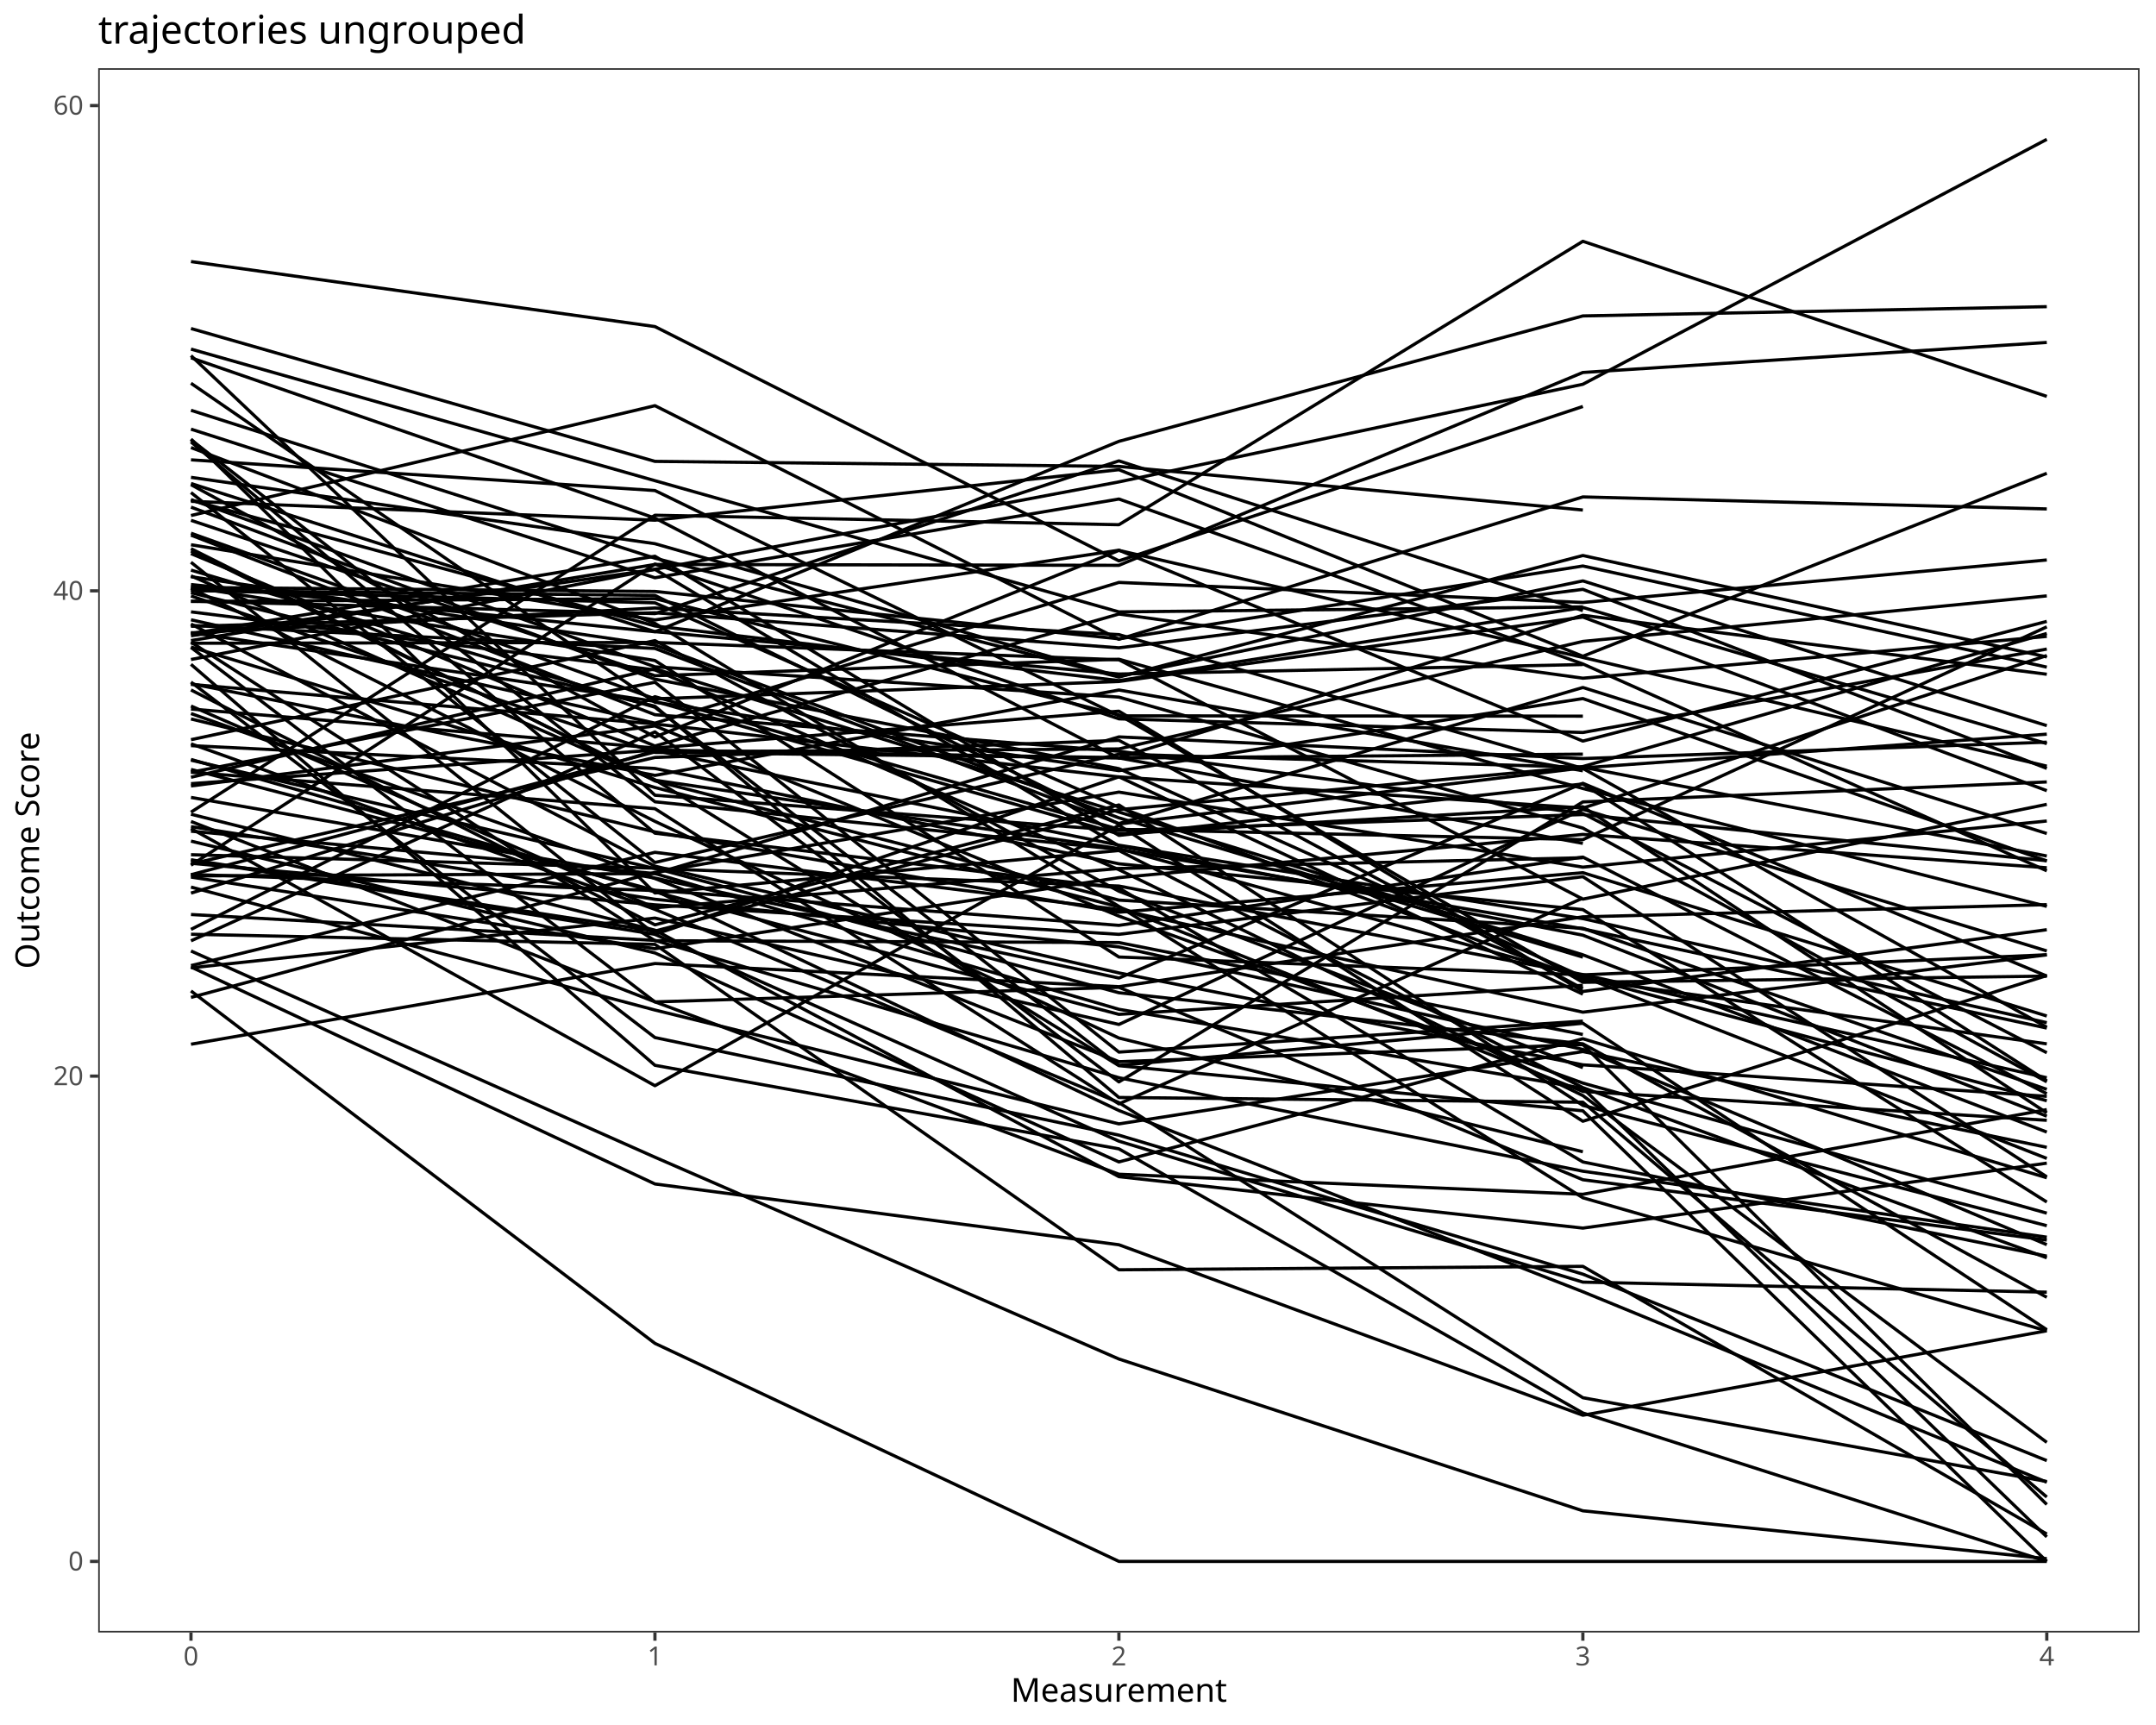
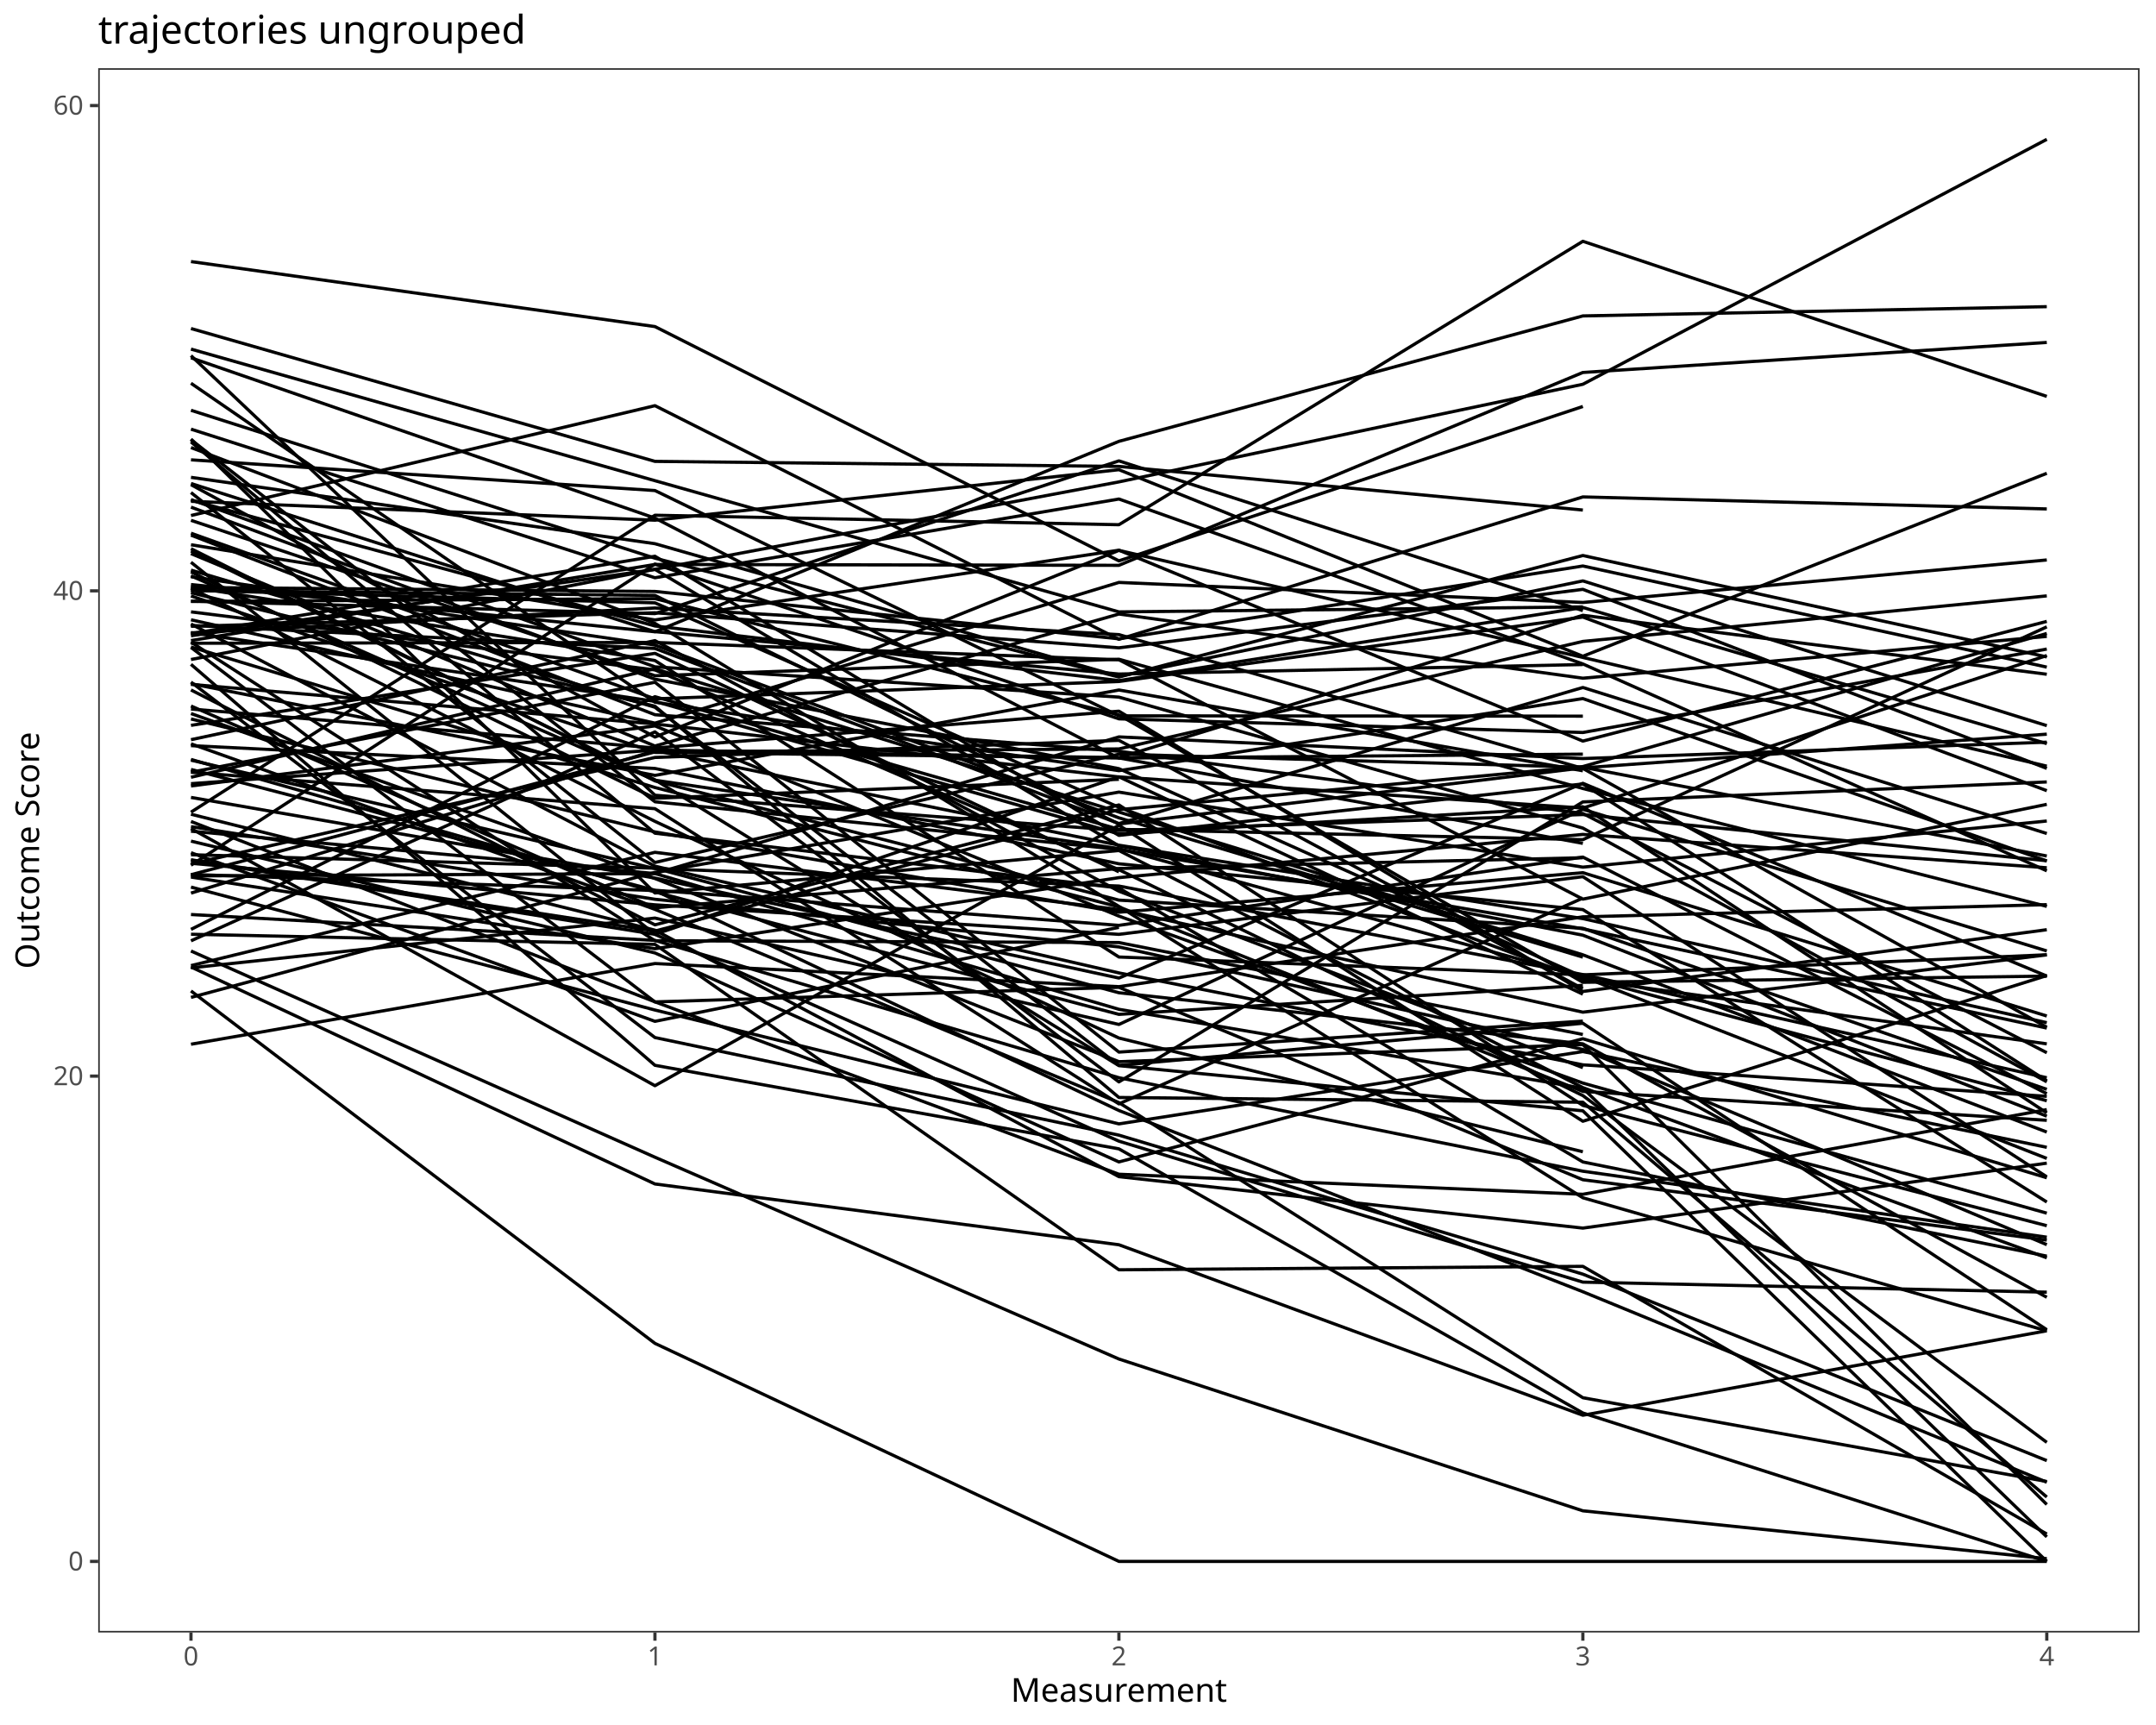
<svg xmlns="http://www.w3.org/2000/svg" class="svglite" data-engine-version="2.0" width="720.00pt" height="576.00pt" viewBox="0 0 720.00 576.00">
  <defs>
    <style type="text/css">
    .svglite line, .svglite polyline, .svglite polygon, .svglite path, .svglite rect, .svglite circle {
      fill: none;
      stroke: #000000;
      stroke-linecap: round;
      stroke-linejoin: round;
      stroke-miterlimit: 10.00;
    }
  </style>
  </defs>
  <rect width="100%" height="100%" style="stroke: none; fill: #FFFFFF;" />
  <defs>
    <clipPath id="cpMC4wMHw3MjAuMDB8MC4wMHw1NzYuMDA=">
      <rect x="0.00" y="0.00" width="720.00" height="576.00" />
    </clipPath>
  </defs>
  <g clip-path="url(#cpMC4wMHw3MjAuMDB8MC4wMHw1NzYuMDA=)">
    <rect x="0.00" y="0.00" width="720.00" height="576.00" style="stroke-width: 1.07; stroke: #FFFFFF; fill: #FFFFFF;" />
  </g>
  <defs>
    <clipPath id="cpMzIuNzl8NzE0LjUyfDIyLjc4fDU0NS4xMQ==">
      <rect x="32.79" y="22.78" width="681.73" height="522.33" />
    </clipPath>
  </defs>
  <g clip-path="url(#cpMzIuNzl8NzE0LjUyfDIyLjc4fDU0NS4xMQ==)">
    <rect x="32.79" y="22.78" width="681.73" height="522.33" style="stroke-width: 1.07; stroke: none; fill: #FFFFFF;" />
    <polyline points="63.78,228.30 218.72,258.92 373.66,230.40 528.60,257.37 " style="stroke-width: 1.07; stroke-linecap: butt;" />
    <polyline points="63.78,277.55 218.72,291.69 373.66,246.06 528.60,253.29 683.53,247.82 " style="stroke-width: 1.07; stroke-linecap: butt;" />
    <polyline points="63.78,119.47 218.72,173.00 373.66,253.14 528.60,251.82 " style="stroke-width: 1.07; stroke-linecap: butt;" />
    <polyline points="63.78,209.13 218.72,204.61 373.66,216.32 528.60,196.79 683.53,256.58 " style="stroke-width: 1.07; stroke-linecap: butt;" />
    <polyline points="63.78,287.21 218.72,311.99 373.66,259.39 528.60,331.97 " style="stroke-width: 1.07; stroke-linecap: butt;" />
    <polyline points="63.78,192.29 218.72,260.52 373.66,283.37 528.60,326.15 683.53,386.81 " style="stroke-width: 1.07; stroke-linecap: butt;" />
    <polyline points="63.78,227.75 218.72,346.45 373.66,379.04 528.60,425.46 683.53,487.71 " style="stroke-width: 1.07; stroke-linecap: butt;" />
    <polyline points="63.78,238.26 218.72,293.35 373.66,354.51 528.60,348.80 683.53,502.37 " style="stroke-width: 1.07; stroke-linecap: butt;" />
    <polyline points="63.78,197.12 218.72,201.30 373.66,269.56 528.60,326.97 683.53,348.56 " style="stroke-width: 1.07; stroke-linecap: butt;" />
    <polyline points="63.78,288.27 218.72,302.13 373.66,311.99 528.60,292.73 683.53,392.96 " style="stroke-width: 1.07; stroke-linecap: butt;" />
    <polyline points="63.78,248.98 218.72,256.60 373.66,288.43 528.60,303.73 683.53,401.37 " style="stroke-width: 1.07; stroke-linecap: butt;" />
    <polyline points="63.78,253.83 218.72,290.02 373.66,295.86 528.60,325.43 683.53,359.87 " style="stroke-width: 1.07; stroke-linecap: butt;" />
    <polyline points="63.78,214.42 218.72,314.12 373.66,314.73 528.60,345.43 " style="stroke-width: 1.07; stroke-linecap: butt;" />
    <polyline points="63.78,212.30 218.72,190.13 373.66,282.45 528.60,312.27 683.53,372.71 " style="stroke-width: 1.07; stroke-linecap: butt;" />
    <polyline points="63.78,235.75 218.72,303.12 373.66,290.00 528.60,286.41 " style="stroke-width: 1.07; stroke-linecap: butt;" />
    <polyline points="63.78,259.54 218.72,223.31 373.66,271.15 528.60,318.83 683.53,378.01 " style="stroke-width: 1.07; stroke-linecap: butt;" />
    <polyline points="63.78,221.83 218.72,355.72 373.66,383.62 528.60,471.82 683.53,521.37 " style="stroke-width: 1.07; stroke-linecap: butt;" />
    <polyline points="63.78,274.30 218.72,334.53 373.66,392.09 528.60,398.79 683.53,370.51 " style="stroke-width: 1.07; stroke-linecap: butt;" />
    <polyline points="63.78,330.89 218.72,448.57 373.66,521.37 528.60,521.37 683.53,521.37 " style="stroke-width: 1.07; stroke-linecap: butt;" />
    <polyline points="63.78,167.40 218.72,173.70 373.66,156.84 528.60,219.13 683.53,158.04 " style="stroke-width: 1.07; stroke-linecap: butt;" />
    <polyline points="63.78,253.59 218.72,297.82 373.66,338.71 528.60,329.01 " style="stroke-width: 1.07; stroke-linecap: butt;" />
    <polyline points="63.78,190.37 218.72,236.16 373.66,355.74 528.60,341.68 683.53,444.01 " style="stroke-width: 1.07; stroke-linecap: butt;" />
    <polyline points="63.78,147.56 218.72,278.22 373.66,296.52 528.60,387.99 683.53,419.44 " style="stroke-width: 1.07; stroke-linecap: butt;" />
    <polyline points="63.78,164.47 218.72,288.00 373.66,251.82 528.60,256.19 683.53,285.83 " style="stroke-width: 1.07; stroke-linecap: butt;" />
    <polyline points="63.78,169.34 218.72,226.79 373.66,256.67 528.60,326.18 683.53,367.55 " style="stroke-width: 1.07; stroke-linecap: butt;" />
    <polyline points="63.78,187.74 218.72,312.00 373.66,381.05 528.60,428.12 683.53,431.47 " style="stroke-width: 1.07; stroke-linecap: butt;" />
    <polyline points="63.78,287.10 218.72,310.89 373.66,270.35 528.60,255.96 683.53,211.52 " style="stroke-width: 1.07; stroke-linecap: butt;" />
    <polyline points="63.78,311.96 218.72,315.34 373.66,424.00 528.60,422.85 683.53,512.23 " style="stroke-width: 1.07; stroke-linecap: butt;" />
    <polyline points="63.78,291.99 218.72,297.37 373.66,370.81 528.60,431.33 683.53,494.93 " style="stroke-width: 1.07; stroke-linecap: butt;" />
    <polyline points="63.78,310.33 218.72,232.63 373.66,276.92 528.60,280.37 683.53,209.31 " style="stroke-width: 1.07; stroke-linecap: butt;" />
    <polyline points="63.78,271.19 218.72,172.04 373.66,175.21 528.60,80.57 683.53,132.36 " style="stroke-width: 1.07; stroke-linecap: butt;" />
    <polyline points="63.78,208.38 218.72,289.23 373.66,324.87 528.60,355.56 683.53,366.08 " style="stroke-width: 1.07; stroke-linecap: butt;" />
    <polyline points="63.78,208.83 218.72,216.53 373.66,275.00 528.60,229.56 683.53,278.32 " style="stroke-width: 1.07; stroke-linecap: butt;" />
    <polyline points="63.78,288.48 218.72,252.92 373.66,247.21 528.60,330.15 " style="stroke-width: 1.07; stroke-linecap: butt;" />
    <polyline points="63.78,181.90 218.72,207.01 373.66,183.72 528.60,247.46 683.53,207.49 " style="stroke-width: 1.07; stroke-linecap: butt;" />
    <polyline points="63.78,178.69 218.72,238.65 373.66,250.85 528.60,271.64 683.53,351.52 " style="stroke-width: 1.07; stroke-linecap: butt;" />
    <polyline points="63.78,184.86 218.72,249.10 373.66,205.03 528.60,226.46 683.53,212.50 " style="stroke-width: 1.07; stroke-linecap: butt;" />
    <polyline points="63.78,196.38 218.72,274.26 373.66,346.61 528.60,384.59 " style="stroke-width: 1.07; stroke-linecap: butt;" />
    <polyline points="63.78,127.98 218.72,234.48 373.66,257.34 528.60,233.26 683.53,287.48 " style="stroke-width: 1.07; stroke-linecap: butt;" />
    <polyline points="63.78,228.53 218.72,241.75 373.66,259.43 528.60,269.83 683.53,218.89 " style="stroke-width: 1.07; stroke-linecap: butt;" />
    <polyline points="63.78,348.68 218.72,321.74 373.66,329.46 528.60,306.15 683.53,302.07 " style="stroke-width: 1.07; stroke-linecap: butt;" />
    <polyline points="63.78,257.87 218.72,270.03 373.66,368.60 528.60,299.88 " style="stroke-width: 1.07; stroke-linecap: butt;" />
    <polyline points="63.78,288.90 218.72,188.36 373.66,240.03 528.60,244.59 683.53,216.73 " style="stroke-width: 1.07; stroke-linecap: butt;" />
    <polyline points="63.78,220.22 218.72,190.09 373.66,160.91 528.60,128.31 683.53,46.53 " style="stroke-width: 1.07; stroke-linecap: butt;" />
    <polyline points="63.78,292.08 218.72,251.06 373.66,250.08 528.60,214.18 683.53,198.97 " style="stroke-width: 1.07; stroke-linecap: butt;" />
    <polyline points="63.78,230.39 218.72,308.81 373.66,268.78 528.60,369.10 683.53,409.28 " style="stroke-width: 1.07; stroke-linecap: butt;" />
    <polyline points="63.78,199.00 218.72,251.24 373.66,253.08 528.60,281.61 " style="stroke-width: 1.07; stroke-linecap: butt;" />
    <polyline points="63.78,146.61 218.72,298.17 373.66,284.00 528.60,363.17 683.53,420.00 " style="stroke-width: 1.07; stroke-linecap: butt;" />
    <polyline points="63.78,211.25 218.72,234.20 373.66,278.46 528.60,269.38 683.53,371.62 " style="stroke-width: 1.07; stroke-linecap: butt;" />
    <polyline points="63.78,149.45 218.72,208.15 373.66,302.66 528.60,399.95 683.53,444.39 " style="stroke-width: 1.07; stroke-linecap: butt;" />
    <polyline points="63.78,248.38 218.72,303.64 373.66,368.17 528.60,466.72 683.53,494.70 " style="stroke-width: 1.07; stroke-linecap: butt;" />
    <polyline points="63.78,257.86 218.72,227.81 373.66,351.31 528.60,340.95 " style="stroke-width: 1.07; stroke-linecap: butt;" />
    <polyline points="63.78,276.02 218.72,300.28 373.66,316.19 528.60,350.42 683.53,415.61 " style="stroke-width: 1.07; stroke-linecap: butt;" />
    <polyline points="63.78,200.84 218.72,199.89 373.66,238.72 528.60,328.00 683.53,325.93 " style="stroke-width: 1.07; stroke-linecap: butt;" />
    <polyline points="63.78,192.58 218.72,215.40 373.66,273.09 528.60,319.60 " style="stroke-width: 1.07; stroke-linecap: butt;" />
    <polyline points="63.78,213.89 218.72,188.48 373.66,188.77 528.60,124.37 683.53,114.35 " style="stroke-width: 1.07; stroke-linecap: butt;" />
    <polyline points="63.78,285.40 218.72,289.90 373.66,331.49 528.60,348.55 683.53,433.18 " style="stroke-width: 1.07; stroke-linecap: butt;" />
    <polyline points="63.78,195.19 218.72,210.96 373.66,147.37 528.60,105.49 683.53,102.40 " style="stroke-width: 1.07; stroke-linecap: butt;" />
    <polyline points="63.78,211.32 218.72,203.02 373.66,211.91 528.60,256.59 683.53,343.00 " style="stroke-width: 1.07; stroke-linecap: butt;" />
    <polyline points="63.78,172.14 218.72,135.46 373.66,213.47 528.60,165.93 683.53,169.94 " style="stroke-width: 1.07; stroke-linecap: butt;" />
    <polyline points="63.78,280.86 218.72,318.20 373.66,387.98 528.60,346.85 683.53,393.27 " style="stroke-width: 1.07; stroke-linecap: butt;" />
    <polyline points="63.78,159.39 218.72,181.55 373.66,225.84 528.60,193.97 683.53,242.30 " style="stroke-width: 1.07; stroke-linecap: butt;" />
    <polyline points="63.78,161.45 218.72,210.92 373.66,225.07 528.60,221.90 " style="stroke-width: 1.07; stroke-linecap: butt;" />
    <polyline points="63.78,116.57 218.72,160.51 373.66,204.32 528.60,202.65 " style="stroke-width: 1.07; stroke-linecap: butt;" />
    <polyline points="63.78,109.70 218.72,154.06 373.66,155.74 528.60,170.31 " style="stroke-width: 1.07; stroke-linecap: butt;" />
    <polyline points="63.78,153.55 218.72,163.80 373.66,239.03 528.60,239.13 " style="stroke-width: 1.07; stroke-linecap: butt;" />
    <polyline points="63.78,196.03 218.72,220.56 373.66,319.56 528.60,325.52 683.53,318.81 " style="stroke-width: 1.07; stroke-linecap: butt;" />
    <polyline points="63.78,178.05 218.72,233.35 373.66,227.56 528.60,206.04 683.53,264.02 " style="stroke-width: 1.07; stroke-linecap: butt;" />
    <polyline points="63.78,292.48 218.72,291.69 373.66,337.02 528.60,363.38 683.53,513.18 " style="stroke-width: 1.07; stroke-linecap: butt;" />
    <polyline points="63.78,262.44 218.72,242.39 373.66,305.90 528.60,361.65 683.53,405.09 " style="stroke-width: 1.07; stroke-linecap: butt;" />
    <polyline points="63.78,214.79 218.72,214.52 373.66,220.31 528.60,300.23 683.53,268.58 " style="stroke-width: 1.07; stroke-linecap: butt;" />
    <polyline points="63.78,161.84 218.72,246.11 373.66,183.78 528.60,219.53 683.53,255.83 " style="stroke-width: 1.07; stroke-linecap: butt;" />
    <polyline points="63.78,204.31 218.72,223.70 373.66,290.41 528.60,365.83 683.53,481.63 " style="stroke-width: 1.07; stroke-linecap: butt;" />
    <polyline points="63.78,256.93 218.72,297.27 373.66,308.99 528.60,286.19 683.53,365.20 " style="stroke-width: 1.07; stroke-linecap: butt;" />
    <polyline points="63.78,298.22 218.72,250.64 373.66,282.22 528.60,306.74 683.53,341.48 " style="stroke-width: 1.07; stroke-linecap: butt;" />
    <polyline points="63.78,296.21 218.72,337.26 373.66,375.28 528.60,351.13 683.53,383.11 " style="stroke-width: 1.07; stroke-linecap: butt;" />
    <polyline points="63.78,323.17 218.72,306.56 373.66,342.08 528.60,270.25 683.53,317.53 " style="stroke-width: 1.07; stroke-linecap: butt;" />
    <polyline points="63.78,276.66 218.72,362.53 373.66,275.56 528.60,374.40 683.53,325.75 " style="stroke-width: 1.07; stroke-linecap: butt;" />
    <polyline points="63.78,240.07 218.72,277.79 373.66,304.61 528.60,291.40 683.53,339.26 " style="stroke-width: 1.07; stroke-linecap: butt;" />
    <polyline points="63.78,317.55 218.72,386.41 373.66,453.79 528.60,504.48 683.53,520.46 " style="stroke-width: 1.07; stroke-linecap: butt;" />
    <polyline points="63.78,322.89 218.72,395.34 373.66,415.64 528.60,472.57 683.53,444.36 " style="stroke-width: 1.07; stroke-linecap: butt;" />
    <polyline points="63.78,206.96 218.72,241.46 373.66,194.48 528.60,201.17 683.53,186.98 " style="stroke-width: 1.07; stroke-linecap: butt;" />
    <polyline points="63.78,196.15 218.72,197.49 373.66,213.31 528.60,188.99 683.53,222.76 " style="stroke-width: 1.07; stroke-linecap: butt;" />
    <polyline points="63.78,236.75 218.72,249.77 373.66,237.47 528.60,331.06 683.53,310.44 " style="stroke-width: 1.07; stroke-linecap: butt;" />
    <polyline points="63.78,146.82 218.72,267.73 373.66,283.63 528.60,310.15 683.53,343.28 " style="stroke-width: 1.07; stroke-linecap: butt;" />
    <polyline points="63.78,322.43 218.72,284.60 373.66,303.71 528.60,337.98 683.53,318.83 " style="stroke-width: 1.07; stroke-linecap: butt;" />
+     <polyline points="63.78,190.97 218.72,266.54 373.66,260.22 " style="stroke-width: 1.07; stroke-linecap: butt;" />
    <polyline points="63.78,211.60 218.72,185.74 373.66,278.95 528.60,261.77 683.53,360.91 " style="stroke-width: 1.07; stroke-linecap: butt;" />
    <polyline points="63.78,173.74 218.72,225.63 373.66,220.13 528.60,263.29 683.53,302.65 " style="stroke-width: 1.07; stroke-linecap: butt;" />
    <polyline points="63.78,143.30 218.72,192.92 373.66,166.63 528.60,221.70 683.53,290.78 " style="stroke-width: 1.07; stroke-linecap: butt;" />
    <polyline points="63.78,314.15 218.72,244.38 373.66,361.26 528.60,267.77 683.53,261.10 " style="stroke-width: 1.07; stroke-linecap: butt;" />
    <polyline points="63.78,261.68 218.72,250.46 373.66,253.00 528.60,205.45 683.53,225.14 " style="stroke-width: 1.07; stroke-linecap: butt;" />
    <polyline points="63.78,292.86 218.72,316.79 373.66,293.05 528.60,278.62 683.53,289.76 " style="stroke-width: 1.07; stroke-linecap: butt;" />
    <polyline points="63.78,197.92 218.72,235.82 373.66,366.46 528.60,368.05 683.53,499.88 " style="stroke-width: 1.07; stroke-linecap: butt;" />
    <polyline points="63.78,183.98 218.72,260.39 373.66,355.84 528.60,370.92 683.53,521.37 " style="stroke-width: 1.07; stroke-linecap: butt;" />
    <polyline points="63.78,183.21 218.72,260.74 373.66,300.56 528.60,309.98 683.53,363.75 " style="stroke-width: 1.07; stroke-linecap: butt;" />
    <polyline points="63.78,271.88 218.72,310.60 373.66,392.90 528.60,410.08 683.53,388.39 " style="stroke-width: 1.07; stroke-linecap: butt;" />
+     <polyline points="63.78,284.74 218.72,341.04 373.66,309.65 " style="stroke-width: 1.07; stroke-linecap: butt;" />
    <polyline points="63.78,166.82 218.72,222.67 373.66,232.78 528.60,276.51 683.53,361.24 " style="stroke-width: 1.07; stroke-linecap: butt;" />
    <polyline points="63.78,216.18 218.72,334.55 373.66,329.67 528.60,393.93 683.53,414.08 " style="stroke-width: 1.07; stroke-linecap: butt;" />
    <polyline points="63.78,137.00 218.72,186.38 373.66,226.08 528.60,185.49 683.53,219.36 " style="stroke-width: 1.07; stroke-linecap: butt;" />
    <polyline points="63.78,216.04 218.72,262.96 373.66,302.83 528.60,364.44 683.53,374.08 " style="stroke-width: 1.07; stroke-linecap: butt;" />
    <polyline points="63.78,167.02 218.72,209.02 373.66,227.26 528.60,202.85 683.53,248.30 " style="stroke-width: 1.07; stroke-linecap: butt;" />
    <polyline points="63.78,118.75 218.72,265.54 373.66,277.31 528.60,271.99 683.53,287.41 " style="stroke-width: 1.07; stroke-linecap: butt;" />
    <polyline points="63.78,246.99 218.72,213.91 373.66,297.59 528.60,356.50 " style="stroke-width: 1.07; stroke-linecap: butt;" />
    <polyline points="63.78,305.37 218.72,314.02 373.66,359.86 528.60,391.08 683.53,413.11 " style="stroke-width: 1.07; stroke-linecap: butt;" />
    <polyline points="63.78,200.74 218.72,204.89 373.66,153.89 528.60,203.89 " style="stroke-width: 1.07; stroke-linecap: butt;" />
+     <polyline points="63.78,242.20 218.72,218.16 373.66,291.12 " style="stroke-width: 1.07; stroke-linecap: butt;" />
    <polyline points="63.78,197.19 218.72,198.81 373.66,275.15 528.60,256.40 683.53,245.14 " style="stroke-width: 1.07; stroke-linecap: butt;" />
    <polyline points="63.78,266.27 218.72,293.20 373.66,326.59 528.60,261.55 683.53,325.92 " style="stroke-width: 1.07; stroke-linecap: butt;" />
    <polyline points="63.78,87.34 218.72,109.05 373.66,187.28 528.60,135.72 " style="stroke-width: 1.07; stroke-linecap: butt;" />
    <polyline points="63.78,333.05 218.72,291.28 373.66,264.49 528.60,289.55 683.53,274.14 " style="stroke-width: 1.07; stroke-linecap: butt;" />
    <rect x="32.79" y="22.78" width="681.73" height="522.33" style="stroke-width: 1.07; stroke: #333333;" />
  </g>
  <g clip-path="url(#cpMC4wMHw3MjAuMDB8MC4wMHw1NzYuMDA=)">
    <text x="27.86" y="524.40" text-anchor="end" style="font-size: 8.80px; fill: #4D4D4D; font-family: sans;" textLength="4.89px" lengthAdjust="spacingAndGlyphs">0</text>
    <text x="27.86" y="362.36" text-anchor="end" style="font-size: 8.80px; fill: #4D4D4D; font-family: sans;" textLength="9.79px" lengthAdjust="spacingAndGlyphs">20</text>
    <text x="27.86" y="200.32" text-anchor="end" style="font-size: 8.80px; fill: #4D4D4D; font-family: sans;" textLength="9.79px" lengthAdjust="spacingAndGlyphs">40</text>
    <text x="27.86" y="38.27" text-anchor="end" style="font-size: 8.80px; fill: #4D4D4D; font-family: sans;" textLength="9.79px" lengthAdjust="spacingAndGlyphs">60</text>
    <polyline points="30.05,521.37 32.79,521.37 " style="stroke-width: 1.07; stroke: #333333; stroke-linecap: butt;" />
    <polyline points="30.05,359.33 32.79,359.33 " style="stroke-width: 1.07; stroke: #333333; stroke-linecap: butt;" />
    <polyline points="30.05,197.29 32.79,197.29 " style="stroke-width: 1.07; stroke: #333333; stroke-linecap: butt;" />
    <polyline points="30.05,35.25 32.79,35.25 " style="stroke-width: 1.07; stroke: #333333; stroke-linecap: butt;" />
    <polyline points="63.78,547.85 63.78,545.11 " style="stroke-width: 1.07; stroke: #333333; stroke-linecap: butt;" />
    <polyline points="218.72,547.85 218.72,545.11 " style="stroke-width: 1.07; stroke: #333333; stroke-linecap: butt;" />
    <polyline points="373.66,547.85 373.66,545.11 " style="stroke-width: 1.07; stroke: #333333; stroke-linecap: butt;" />
    <polyline points="528.60,547.85 528.60,545.11 " style="stroke-width: 1.07; stroke: #333333; stroke-linecap: butt;" />
    <polyline points="683.53,547.85 683.53,545.11 " style="stroke-width: 1.07; stroke: #333333; stroke-linecap: butt;" />
    <text x="63.78" y="556.10" text-anchor="middle" style="font-size: 8.80px; fill: #4D4D4D; font-family: sans;" textLength="4.89px" lengthAdjust="spacingAndGlyphs">0</text>
    <text x="218.72" y="556.10" text-anchor="middle" style="font-size: 8.80px; fill: #4D4D4D; font-family: sans;" textLength="4.89px" lengthAdjust="spacingAndGlyphs">1</text>
    <text x="373.66" y="556.10" text-anchor="middle" style="font-size: 8.80px; fill: #4D4D4D; font-family: sans;" textLength="4.89px" lengthAdjust="spacingAndGlyphs">2</text>
    <text x="528.60" y="556.10" text-anchor="middle" style="font-size: 8.80px; fill: #4D4D4D; font-family: sans;" textLength="4.89px" lengthAdjust="spacingAndGlyphs">3</text>
    <text x="683.53" y="556.10" text-anchor="middle" style="font-size: 8.80px; fill: #4D4D4D; font-family: sans;" textLength="4.89px" lengthAdjust="spacingAndGlyphs">4</text>
    <text x="373.66" y="568.24" text-anchor="middle" style="font-size: 11.00px; font-family: sans;" textLength="67.27px" lengthAdjust="spacingAndGlyphs">Measurement</text>
    <text transform="translate(13.05,283.95) rotate(-90)" text-anchor="middle" style="font-size: 11.00px; font-family: sans;" textLength="76.44px" lengthAdjust="spacingAndGlyphs">Outcome Score</text>
    <text x="32.79" y="14.56" style="font-size: 13.20px; font-family: sans;" textLength="131.36px" lengthAdjust="spacingAndGlyphs">trajectories ungrouped</text>
  </g>
</svg>
